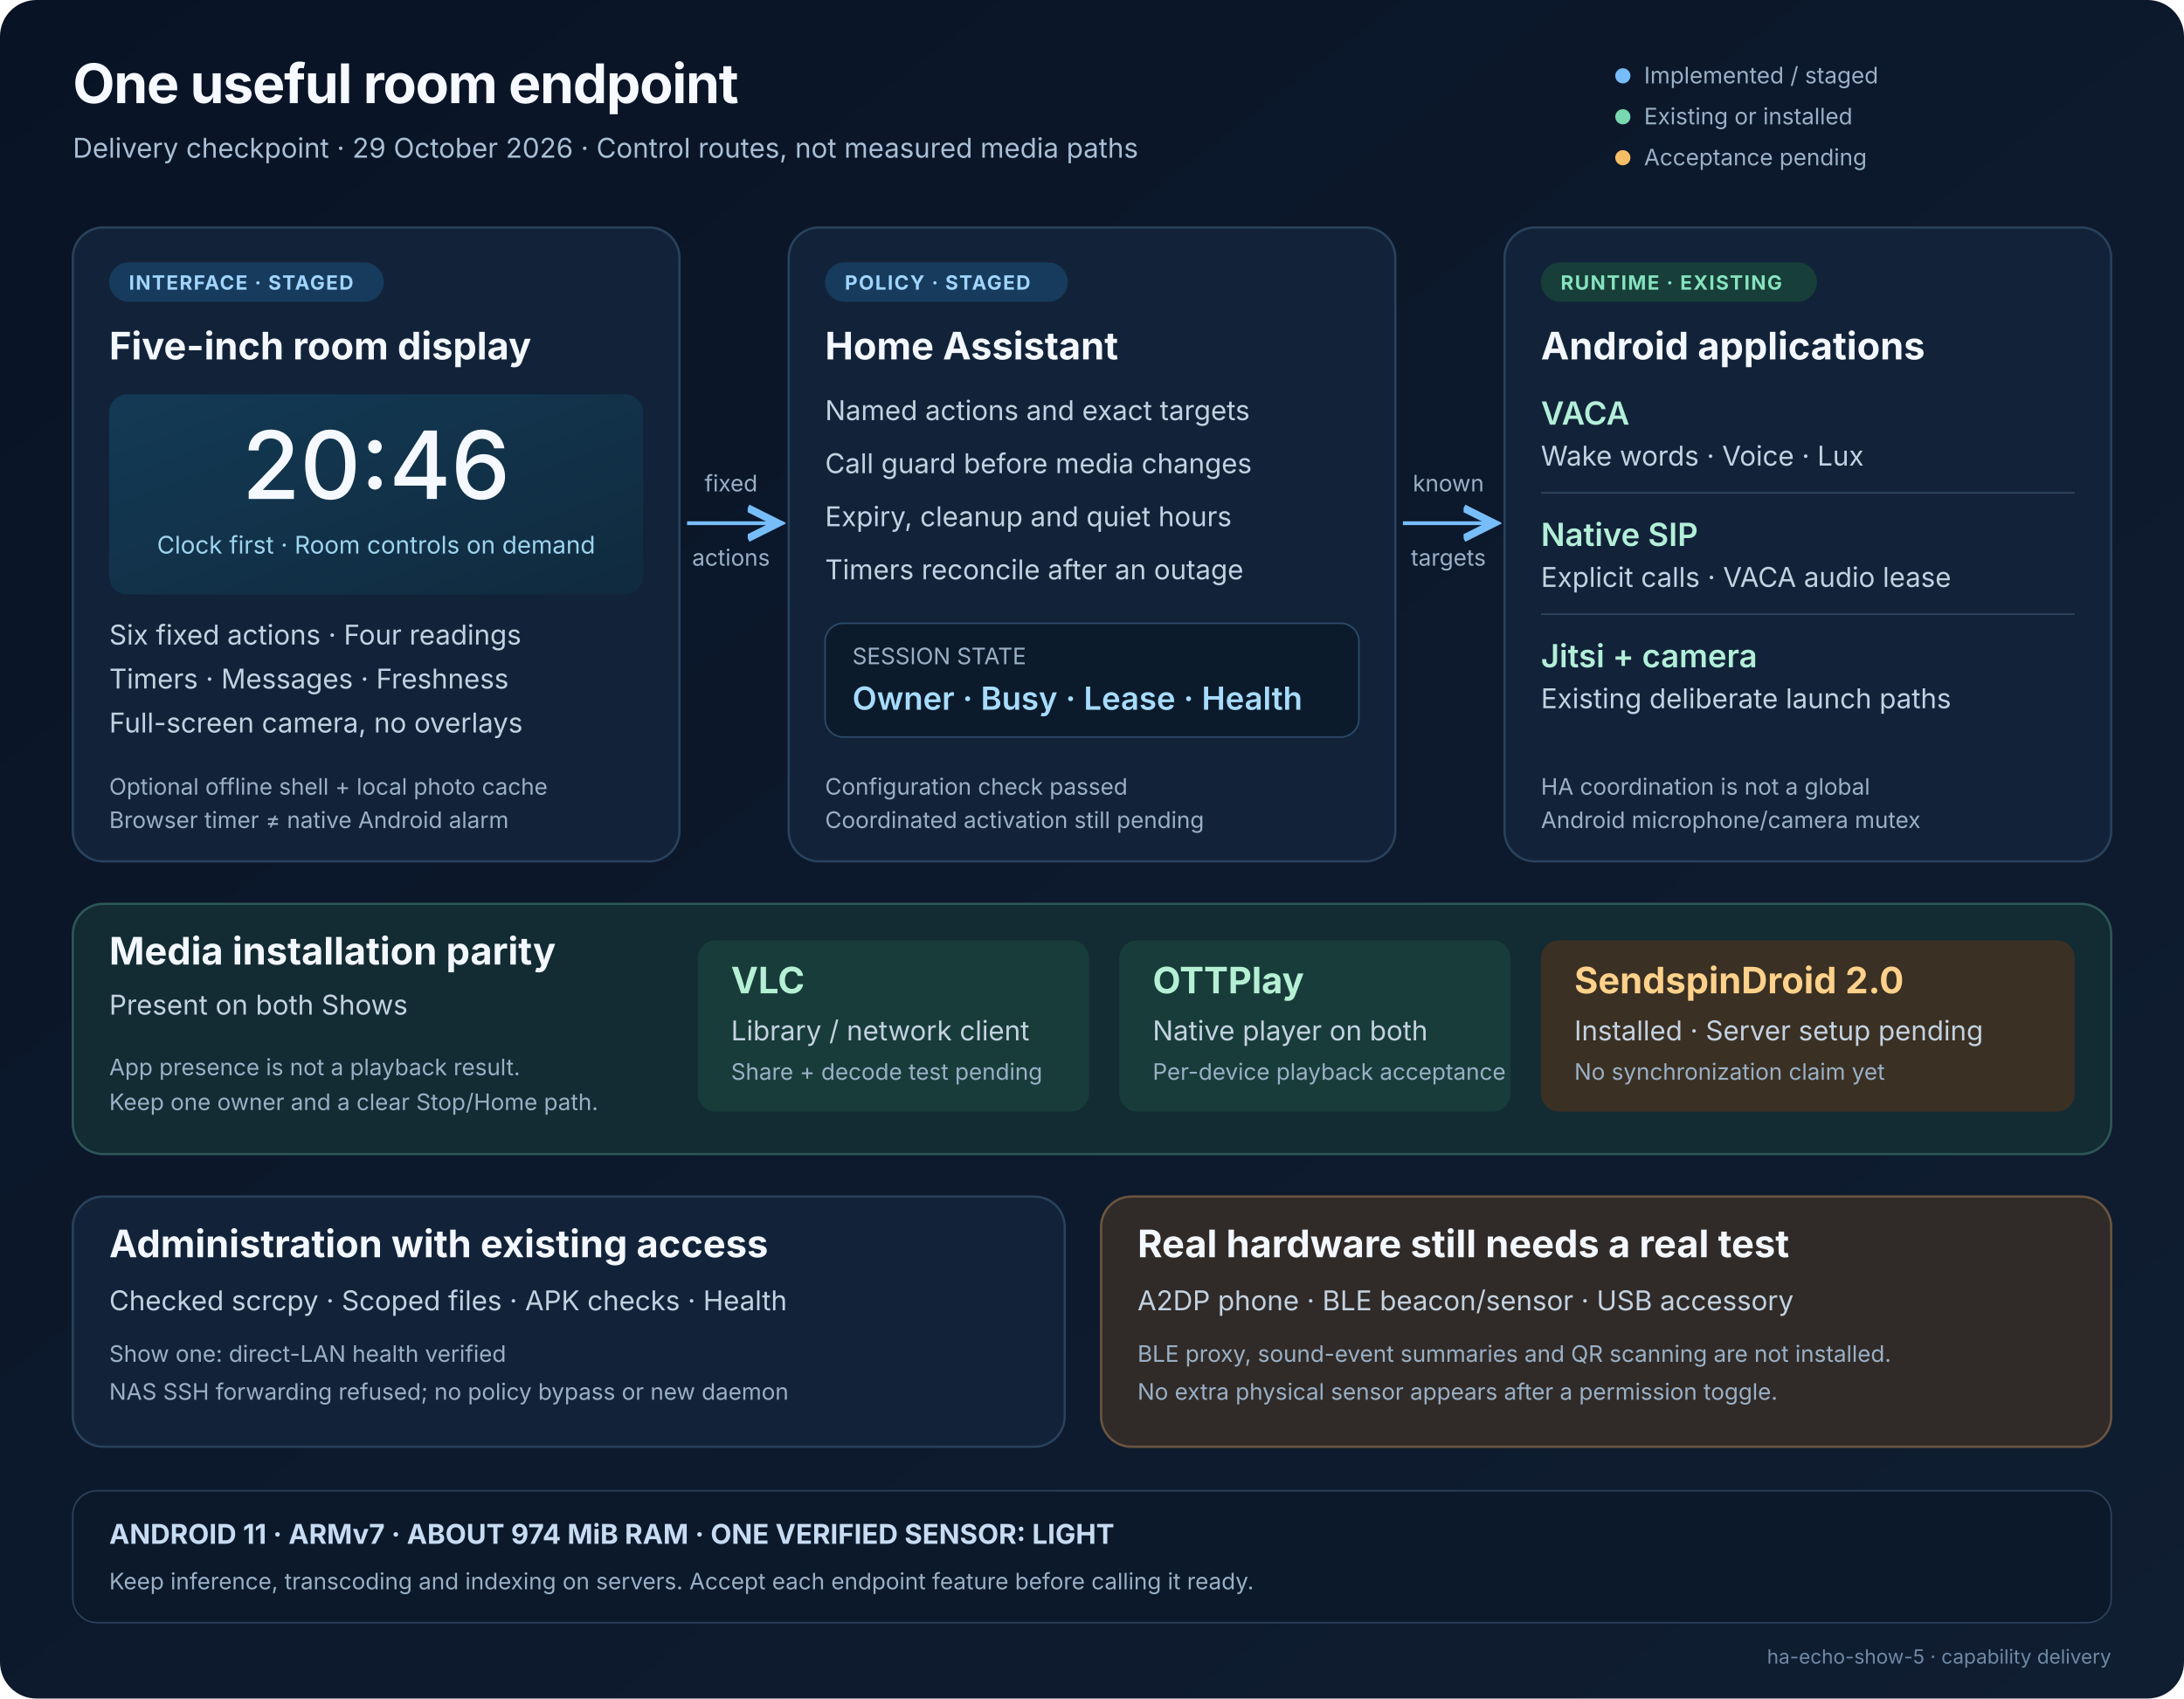
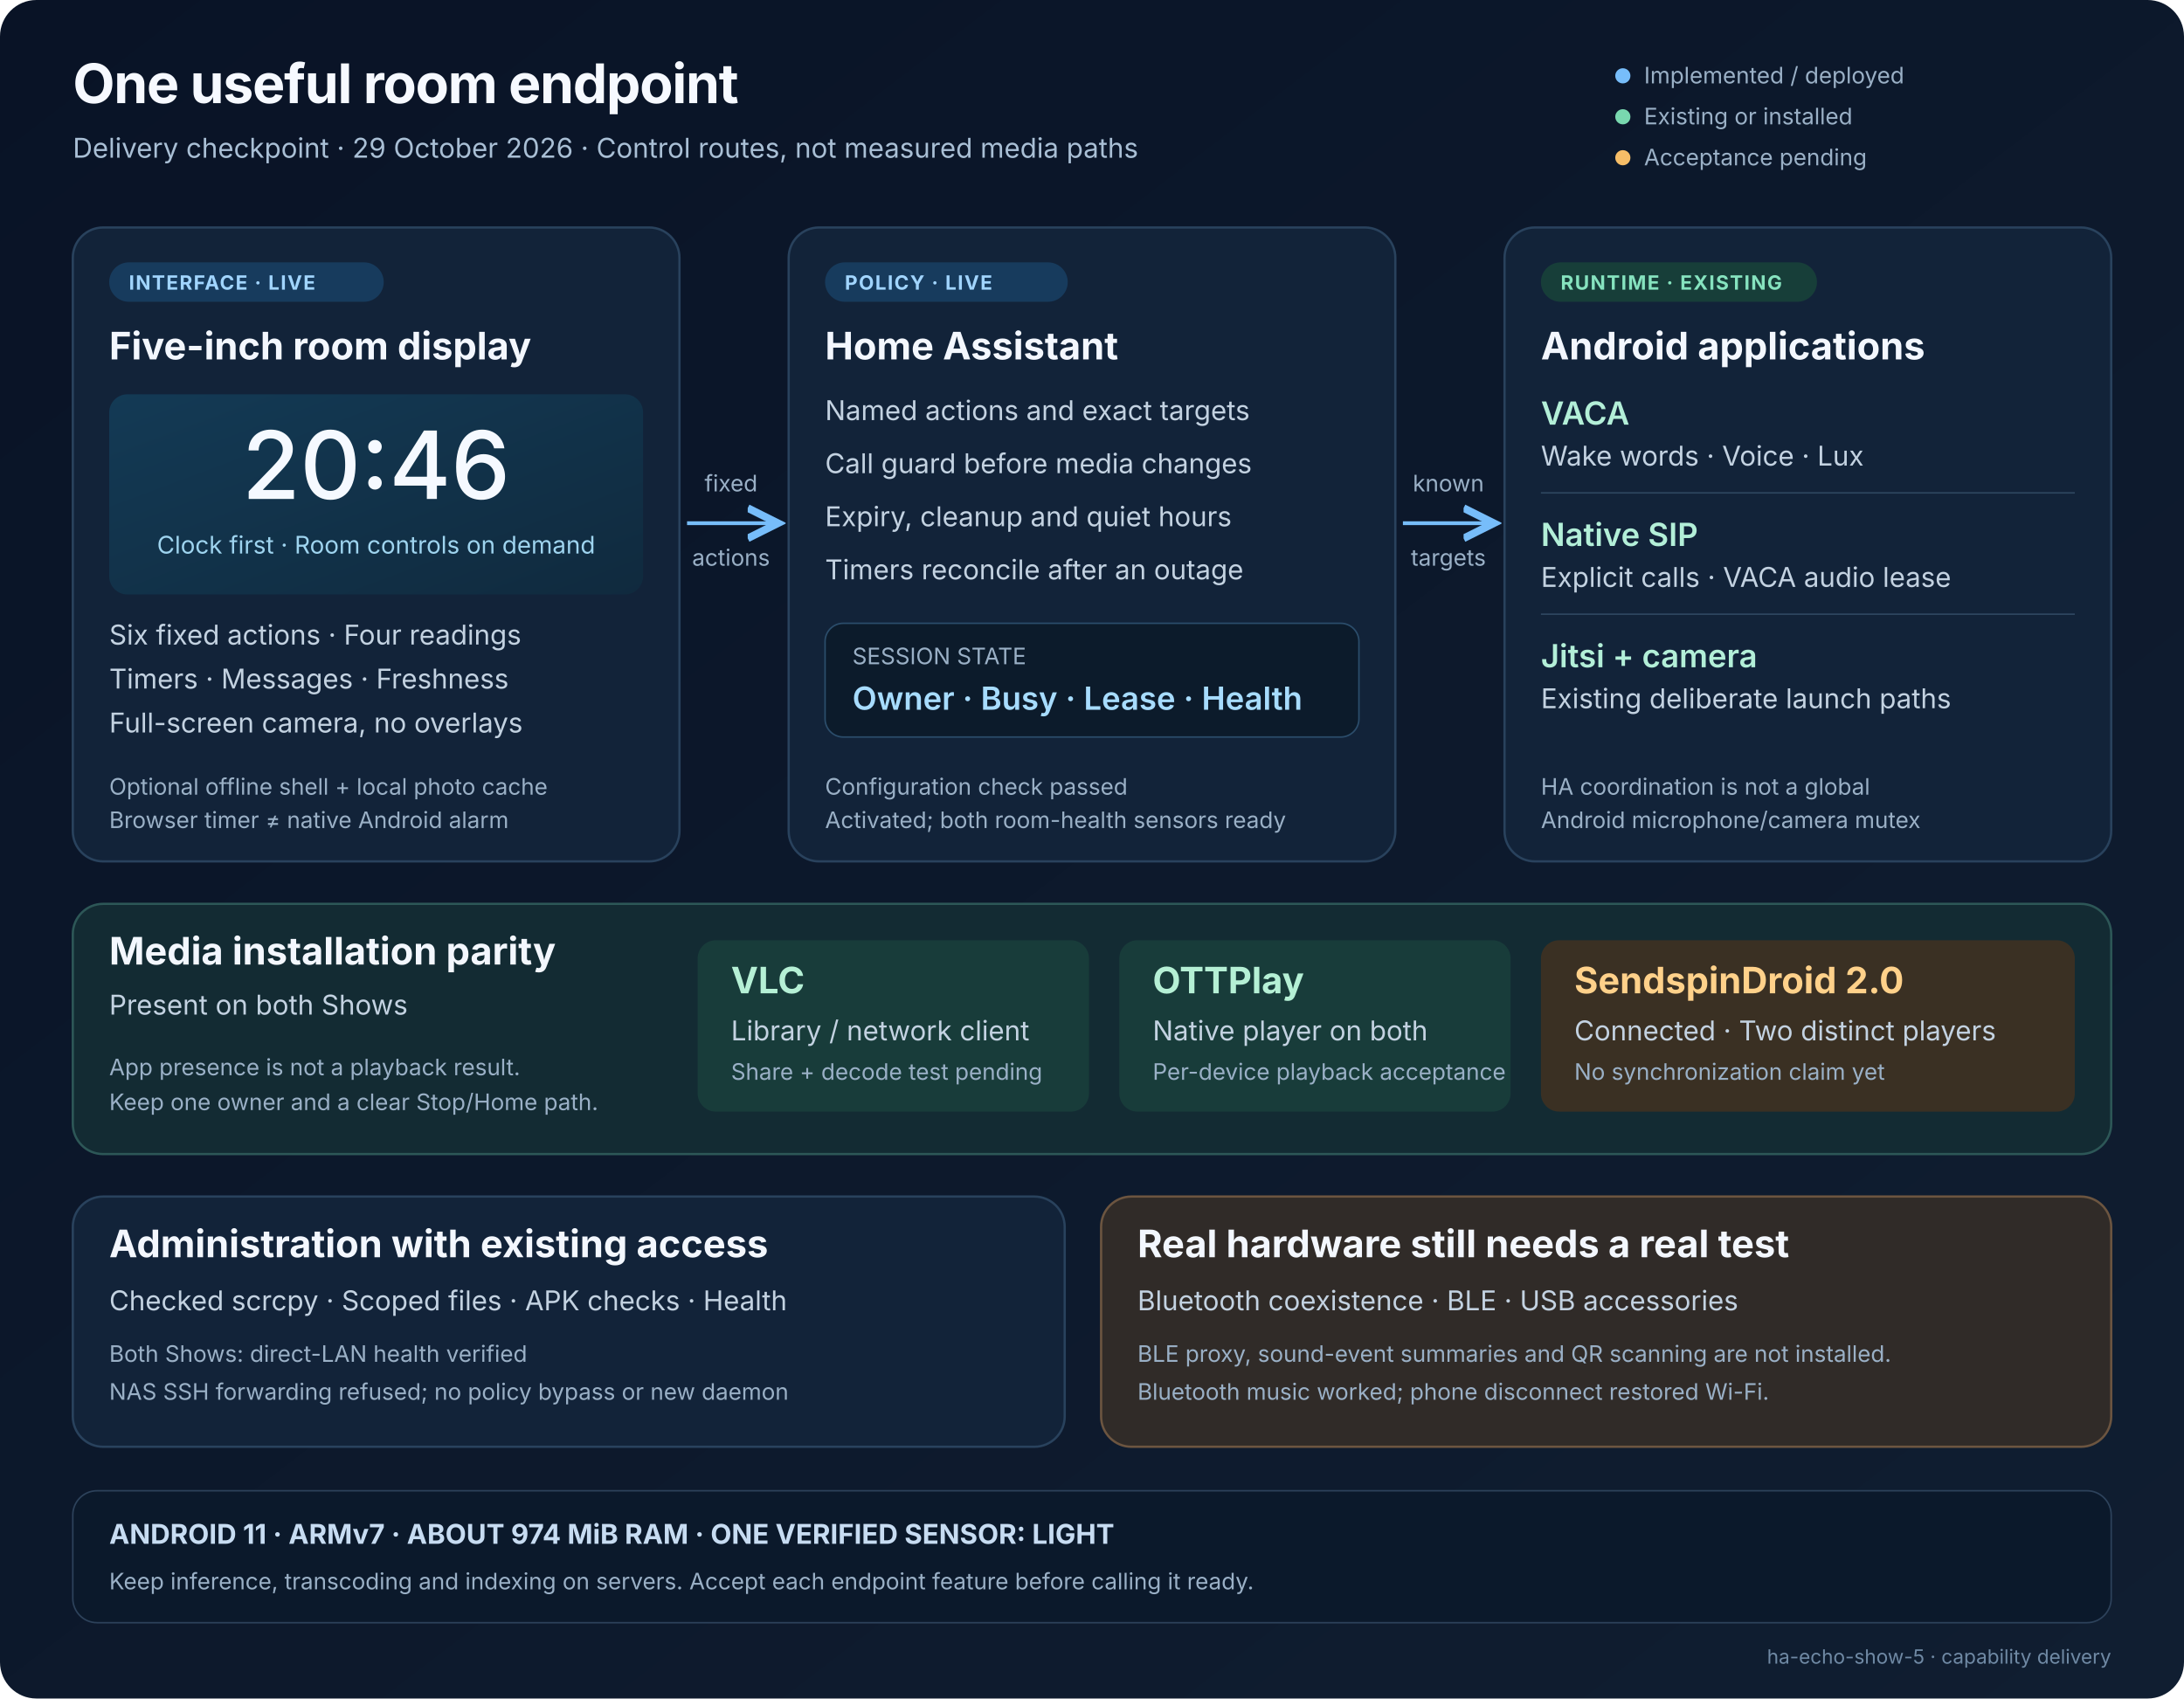
<svg xmlns="http://www.w3.org/2000/svg" width="1440" height="1120" viewBox="0 0 1440 1120" role="img" aria-labelledby="title desc">
  <defs>
    <linearGradient id="background" x1="0" y1="0" x2="1" y2="1">
      <stop stop-color="#091326" />
      <stop offset="1" stop-color="#101e31" />
    </linearGradient>
    <linearGradient id="screen" x1="0" y1="0" x2="1" y2="1">
      <stop stop-color="#133a55" />
      <stop offset="1" stop-color="#102a3e" />
    </linearGradient>
    <marker id="arrow" markerWidth="10" markerHeight="10" refX="8" refY="5" orient="auto">
      <path d="M 0 1 L 8 5 L 0 9" fill="none" stroke="#77bdfa" stroke-width="2" />
    </marker>
  </defs>
  <style>
    text{font-family:Inter,-apple-system,BlinkMacSystemFont,"Segoe UI",sans-serif}
    .title{fill:#f6f9ff;font-size:36px;font-weight:700;letter-spacing:-.7px}
    .sub{fill:#a9bfd5;font-size:18px}
    .heading{fill:#f3f7fe;font-size:25px;font-weight:650}
    .body{fill:#c3d2e1;font-size:18px}
    .small{fill:#9ab0c6;font-size:15px}
    .badge{font-size:13px;font-weight:700;letter-spacing:.8px}
    .card{fill:#122339;stroke:#29425d;stroke-width:1.5}
    .rule{stroke:#2d465f;stroke-width:1}
    .blue{fill:#a1d5ff}.green{fill:#86e3bf}.amber{fill:#ffd18a}
  </style>
  <rect width="1440" height="1120" rx="24" fill="url(#background)" />
  <text x="48" y="68" class="title">One useful room endpoint</text>
  <text x="48" y="104" class="sub">Delivery checkpoint · 29 October 2026 · Control routes, not measured media paths</text>
  <circle cx="1070" cy="50" r="5" fill="#77bdfa" />
-   <text x="1084" y="55" class="small">Implemented / staged</text>
+   <text x="1084" y="55" class="small">Implemented / deployed</text>
  <circle cx="1070" cy="77" r="5" fill="#79d8af" />
  <text x="1084" y="82" class="small">Existing or installed</text>
  <circle cx="1070" cy="104" r="5" fill="#f6bd67" />
  <text x="1084" y="109" class="small">Acceptance pending</text>
  <rect x="48" y="150" width="400" height="418" rx="20" class="card" />
  <rect x="72" y="173" width="181" height="26" rx="13" fill="#173b5d" />
-   <text x="85" y="191" class="badge blue">INTERFACE · STAGED</text>
+   <text x="85" y="191" class="badge blue">INTERFACE · LIVE</text>
  <text x="72" y="237" class="heading">Five-inch room display</text>
  <rect x="72" y="260" width="352" height="132" rx="12" fill="url(#screen)" />
  <text x="248" y="329" text-anchor="middle" fill="#f5f9ff" font-size="62" font-weight="550">20:46</text>
  <text x="248" y="365" text-anchor="middle" fill="#9ed4ef" font-size="16">Clock first · Room controls on demand</text>
  <text x="72" y="425" class="body">Six fixed actions · Four readings</text>
  <text x="72" y="454" class="body">Timers · Messages · Freshness</text>
  <text x="72" y="483" class="body">Full-screen camera, no overlays</text>
  <text x="72" y="524" class="small">Optional offline shell + local photo cache</text>
  <text x="72" y="546" class="small">Browser timer ≠ native Android alarm</text>
  <path d="M 453 345 H 513" stroke="#77bdfa" stroke-width="2.5" fill="none" marker-end="url(#arrow)" />
  <text x="482" y="324" text-anchor="middle" class="small">fixed</text>
  <text x="482" y="373" text-anchor="middle" class="small">actions</text>
  <rect x="520" y="150" width="400" height="418" rx="20" class="card" />
  <rect x="544" y="173" width="160" height="26" rx="13" fill="#173b5d" />
-   <text x="557" y="191" class="badge blue">POLICY · STAGED</text>
+   <text x="557" y="191" class="badge blue">POLICY · LIVE</text>
  <text x="544" y="237" class="heading">Home Assistant</text>
  <text x="544" y="277" class="body">Named actions and exact targets</text>
  <text x="544" y="312" class="body">Call guard before media changes</text>
  <text x="544" y="347" class="body">Expiry, cleanup and quiet hours</text>
  <text x="544" y="382" class="body">Timers reconcile after an outage</text>
  <rect x="544" y="411" width="352" height="75" rx="12" fill="#0c1b2b" stroke="#2b4d6b" />
  <text x="562" y="438" class="small">SESSION STATE</text>
  <text x="562" y="468" fill="#a7dcff" font-size="21" font-weight="600">Owner · Busy · Lease · Health</text>
  <text x="544" y="524" class="small">Configuration check passed</text>
-   <text x="544" y="546" class="small">Coordinated activation still pending</text>
+   <text x="544" y="546" class="small">Activated; both room-health sensors ready</text>
  <path d="M 925 345 H 985" stroke="#77bdfa" stroke-width="2.5" fill="none" marker-end="url(#arrow)" />
  <text x="955" y="324" text-anchor="middle" class="small">known</text>
  <text x="955" y="373" text-anchor="middle" class="small">targets</text>
  <rect x="992" y="150" width="400" height="418" rx="20" class="card" />
  <rect x="1016" y="173" width="182" height="26" rx="13" fill="#173e39" />
  <text x="1029" y="191" class="badge green">RUNTIME · EXISTING</text>
  <text x="1016" y="237" class="heading">Android applications</text>
  <text x="1016" y="280" fill="#b3efd8" font-size="21" font-weight="600">VACA</text>
  <text x="1016" y="307" class="body">Wake words · Voice · Lux</text>
  <line x1="1016" y1="325" x2="1368" y2="325" class="rule" />
  <text x="1016" y="360" fill="#b3efd8" font-size="21" font-weight="600">Native SIP</text>
  <text x="1016" y="387" class="body">Explicit calls · VACA audio lease</text>
  <line x1="1016" y1="405" x2="1368" y2="405" class="rule" />
  <text x="1016" y="440" fill="#b3efd8" font-size="21" font-weight="600">Jitsi + camera</text>
  <text x="1016" y="467" class="body">Existing deliberate launch paths</text>
  <text x="1016" y="524" class="small">HA coordination is not a global</text>
  <text x="1016" y="546" class="small">Android microphone/camera mutex</text>
  <rect x="48" y="596" width="1344" height="165" rx="20" fill="#132b33" stroke="#2d5757" stroke-width="1.5" />
  <text x="72" y="636" class="heading">Media installation parity</text>
  <text x="72" y="669" class="body">Present on both Shows</text>
  <text x="72" y="709" class="small">App presence is not a playback result.</text>
  <text x="72" y="732" class="small">Keep one owner and a clear Stop/Home path.</text>
  <rect x="460" y="620" width="258" height="113" rx="12" fill="#183c3a" />
  <text x="482" y="655" fill="#b5f0d5" font-size="24" font-weight="650">VLC</text>
  <text x="482" y="686" class="body">Library / network client</text>
  <text x="482" y="712" class="small">Share + decode test pending</text>
  <rect x="738" y="620" width="258" height="113" rx="12" fill="#183c3a" />
  <text x="760" y="655" fill="#b5f0d5" font-size="24" font-weight="650">OTTPlay</text>
  <text x="760" y="686" class="body">Native player on both</text>
  <text x="760" y="712" class="small">Per-device playback acceptance</text>
  <rect x="1016" y="620" width="352" height="113" rx="12" fill="#3a3023" />
  <text x="1038" y="655" class="amber" font-size="24" font-weight="650">SendspinDroid 2.0</text>
-   <text x="1038" y="686" class="body">Installed · Server setup pending</text>
+   <text x="1038" y="686" class="body">Connected · Two distinct players</text>
  <text x="1038" y="712" class="small">No synchronization claim yet</text>
  <rect x="48" y="789" width="654" height="165" rx="20" class="card" />
  <text x="72" y="829" class="heading">Administration with existing access</text>
  <text x="72" y="864" class="body">Checked scrcpy · Scoped files · APK checks · Health</text>
-   <text x="72" y="898" class="small">Show one: direct-LAN health verified</text>
+   <text x="72" y="898" class="small">Both Shows: direct-LAN health verified</text>
  <text x="72" y="923" class="small">NAS SSH forwarding refused; no policy bypass or new daemon</text>
  <rect x="726" y="789" width="666" height="165" rx="20" fill="#302b28" stroke="#6c5540" stroke-width="1.5" />
  <text x="750" y="829" class="heading">Real hardware still needs a real test</text>
-   <text x="750" y="864" class="body">A2DP phone · BLE beacon/sensor · USB accessory</text>
+   <text x="750" y="864" class="body">Bluetooth coexistence · BLE · USB accessories</text>
  <text x="750" y="898" class="small">BLE proxy, sound-event summaries and QR scanning are not installed.</text>
-   <text x="750" y="923" class="small">No extra physical sensor appears after a permission toggle.</text>
+   <text x="750" y="923" class="small">Bluetooth music worked; phone disconnect restored Wi-Fi.</text>
  <rect x="48" y="983" width="1344" height="87" rx="16" fill="#0b192b" stroke="#2d425b" />
  <text x="72" y="1018" fill="#c7dcf2" font-size="18" font-weight="650">ANDROID 11  ·  ARMv7  ·  ABOUT 974 MiB RAM  ·  ONE VERIFIED SENSOR: LIGHT</text>
  <text x="72" y="1048" class="small">Keep inference, transcoding and indexing on servers. Accept each endpoint feature before calling it ready.</text>
  <text x="1392" y="1097" text-anchor="end" fill="#6f89a4" font-size="13">ha-echo-show-5 · capability delivery</text>
</svg>
